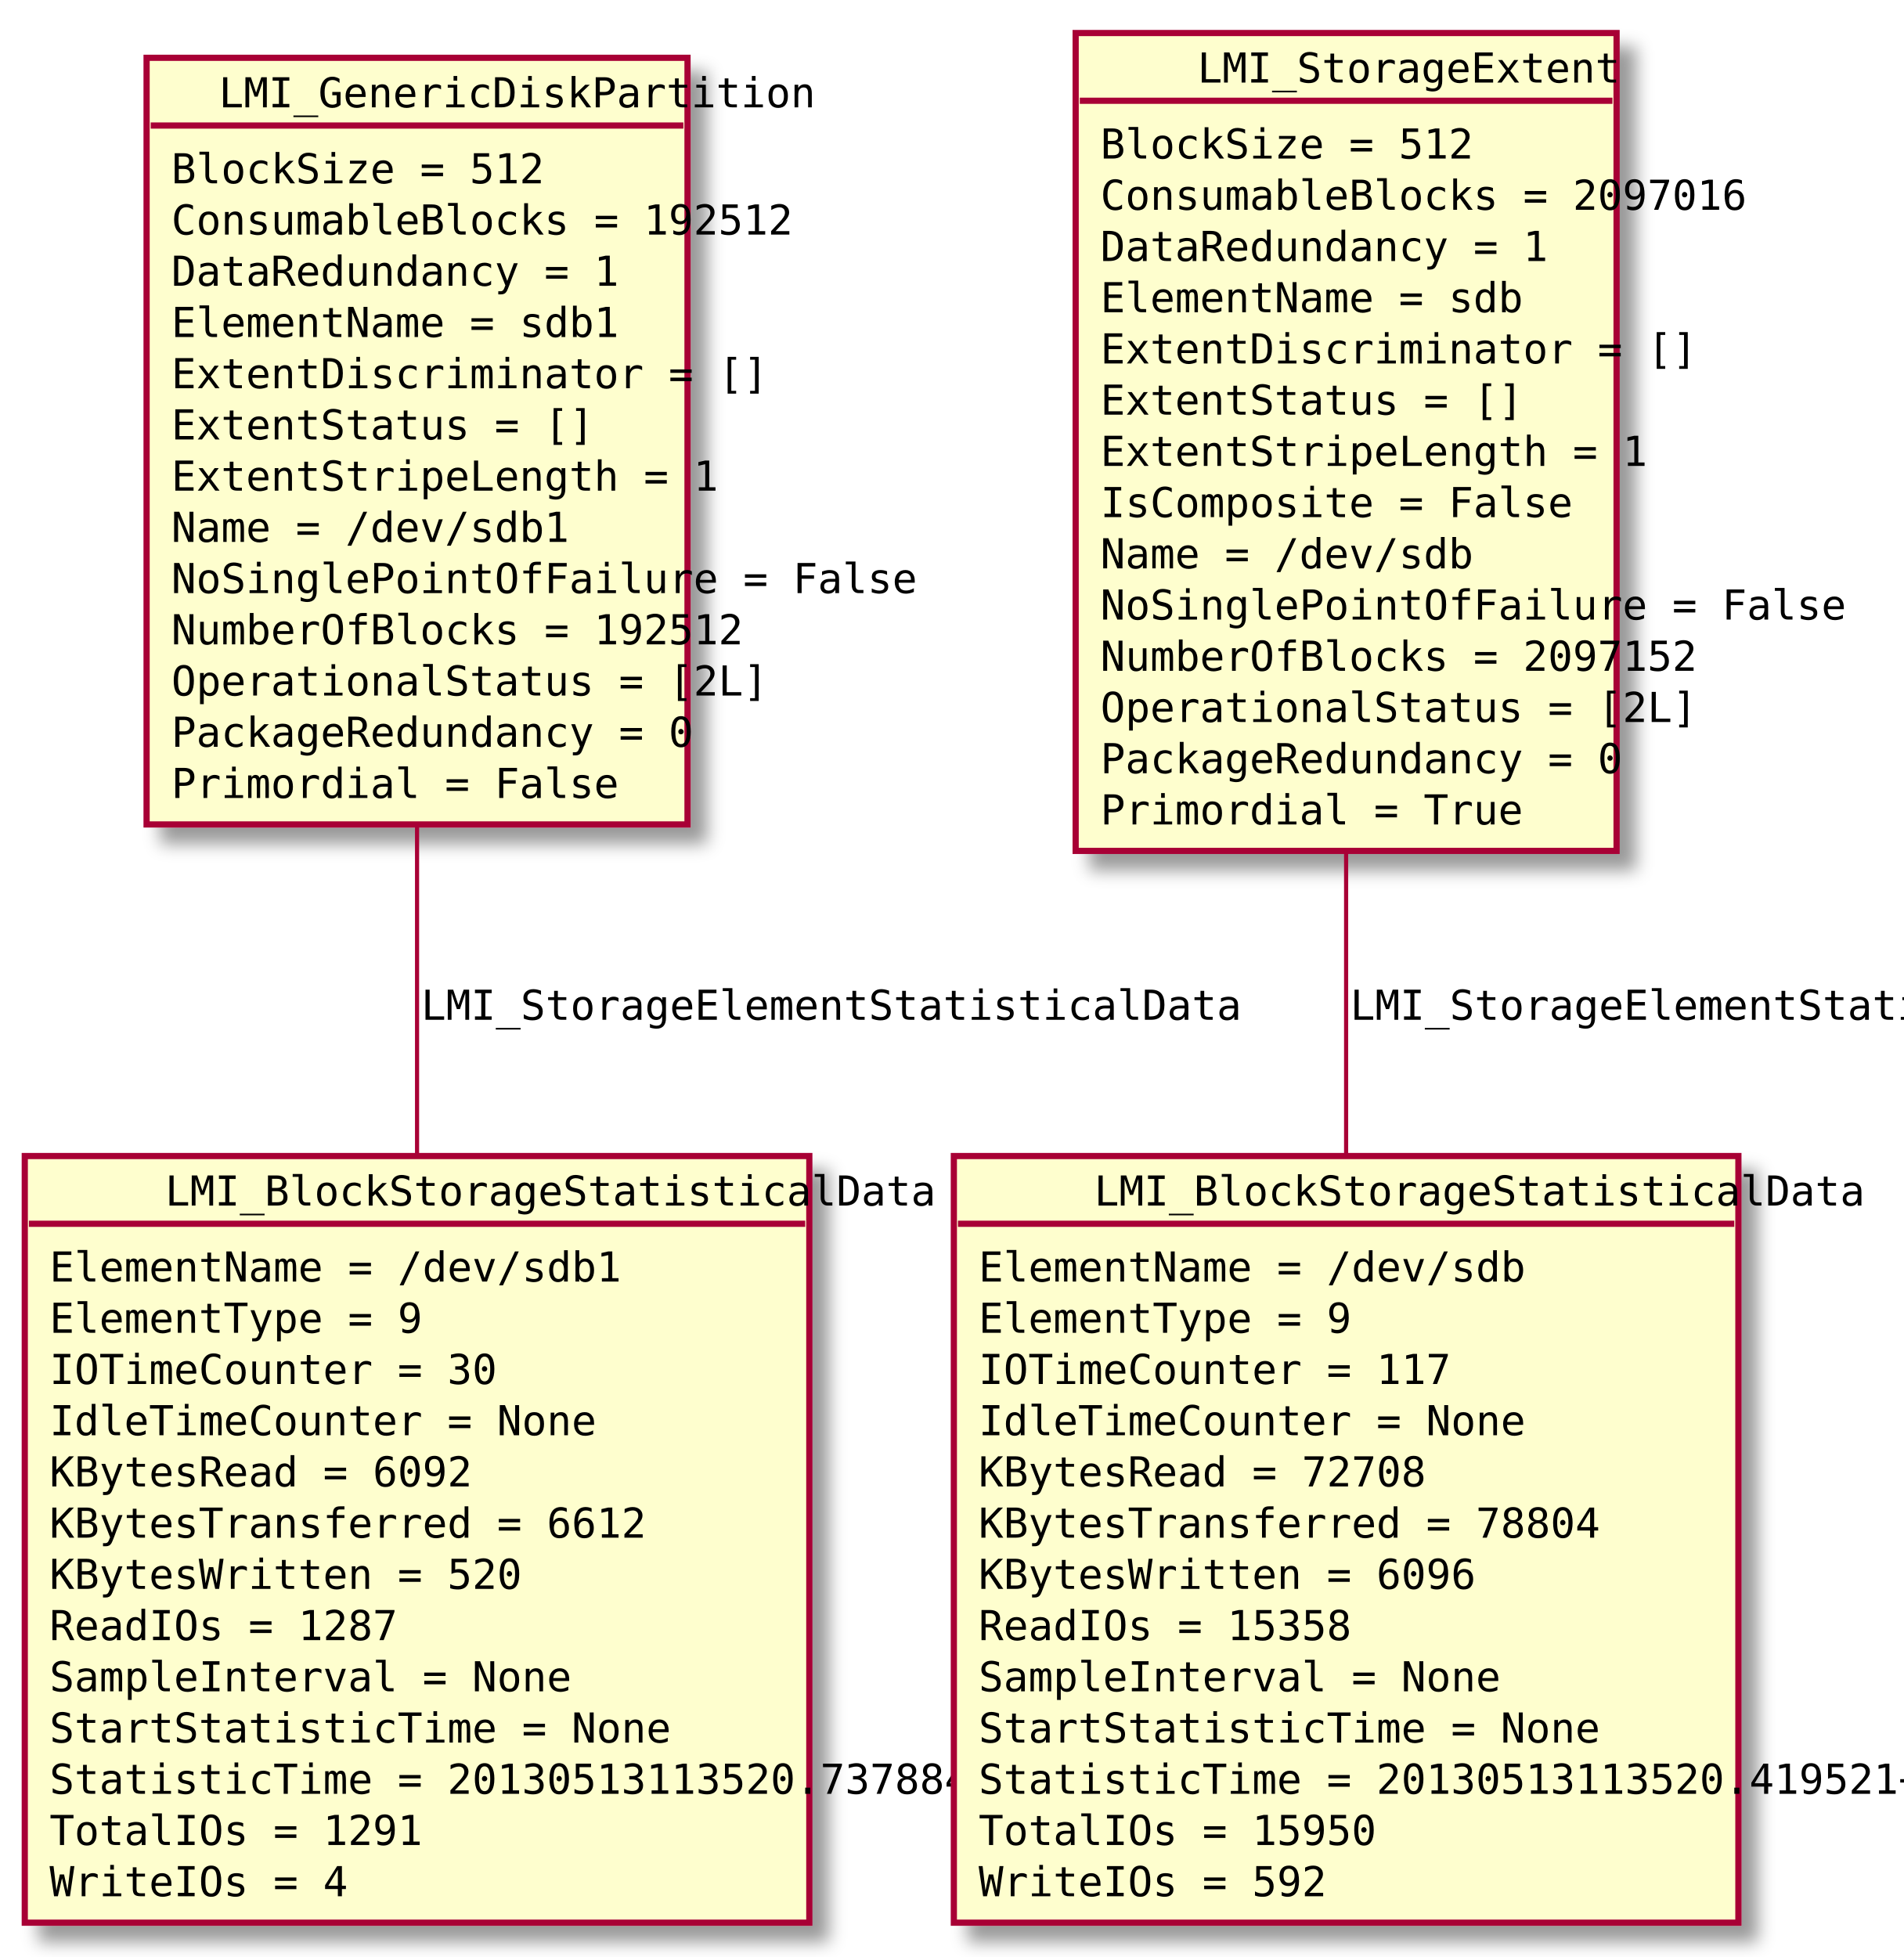
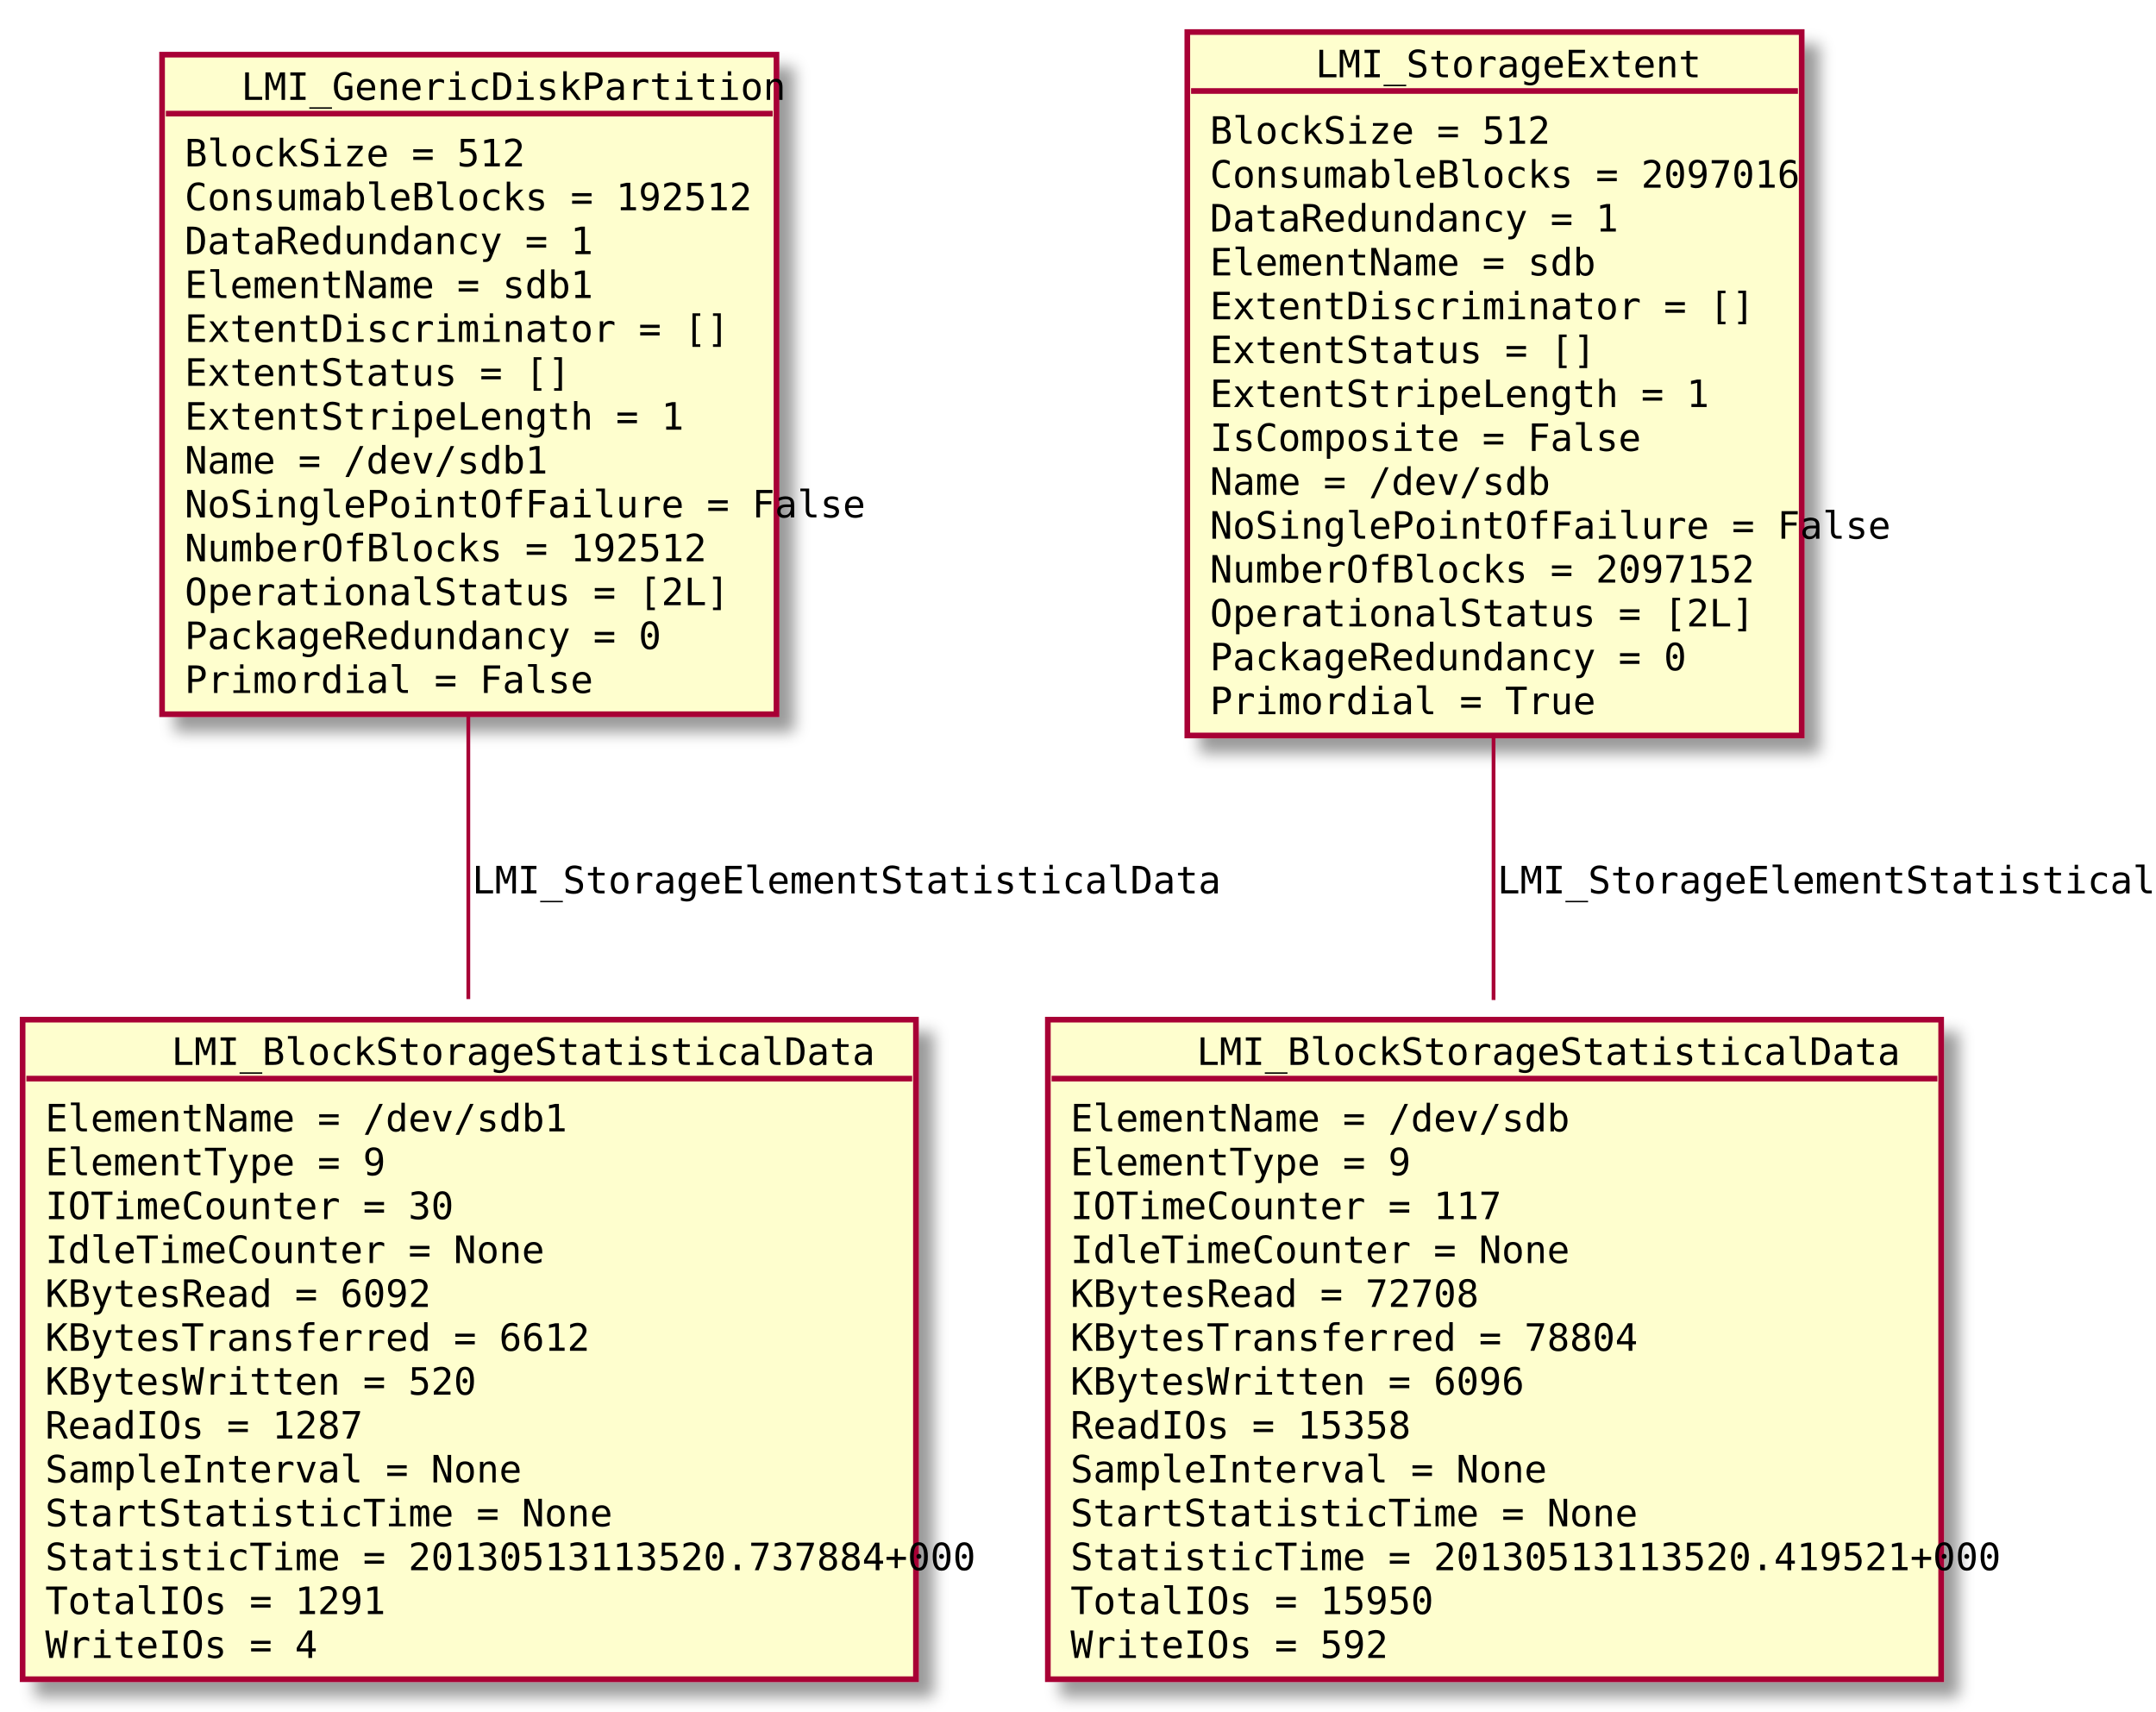
- <svg xmlns="http://www.w3.org/2000/svg" height="474pt" style="width:461px;height:474px;" version="1.1" viewBox="0 0 461 474" width="461pt">
+ <svg xmlns="http://www.w3.org/2000/svg" height="454pt" style="width:572px;height:454px;" version="1.1" viewBox="0 0 572 454" width="572pt">
  <defs>
    <filter height="300%" id="f1" width="300%" x="-1" y="-1">
-       <feGaussianBlur result="blurOut" stdDeviation="2.0" />
+       <feGaussianBlur result="blurOut" stdDeviation="2" />
      <feColorMatrix in="blurOut" result="blurOut2" type="matrix" values="0 0 0 0 0 0 0 0 0 0 0 0 0 0 0 0 0 0 .4 0" />
-       <feOffset dx="4.0" dy="4.0" in="blurOut2" result="blurOut3" />
+       <feOffset dx="4" dy="4" in="blurOut2" result="blurOut3" />
      <feBlend in="SourceGraphic" in2="blurOut3" mode="normal" />
    </filter>
  </defs>
  <g>
-     <rect fill="#FEFECE" filter="url(#f1)" height="185.688" style="stroke: #A80036; stroke-width: 1.5;" width="190" x="6" y="280" />
-     <text fill="#000000" font-family="Monospace" font-size="10" lengthAdjust="spacingAndGlyphs" textLength="122" x="40" y="292">LMI_BlockStorageStatisticalData</text>
-     <line style="stroke: #A80036; stroke-width: 1.5;" x1="7" x2="195" y1="296.406" y2="296.406" />
-     <text fill="#000000" font-family="Monospace" font-size="10" lengthAdjust="spacingAndGlyphs" textLength="100" x="12" y="310.406">ElementName = /dev/sdb1</text>
-     <text fill="#000000" font-family="Monospace" font-size="10" lengthAdjust="spacingAndGlyphs" textLength="64" x="12" y="322.812">ElementType = 9</text>
-     <text fill="#000000" font-family="Monospace" font-size="10" lengthAdjust="spacingAndGlyphs" textLength="77" x="12" y="335.219">IOTimeCounter = 30</text>
-     <text fill="#000000" font-family="Monospace" font-size="10" lengthAdjust="spacingAndGlyphs" textLength="94" x="12" y="347.625">IdleTimeCounter = None</text>
-     <text fill="#000000" font-family="Monospace" font-size="10" lengthAdjust="spacingAndGlyphs" textLength="75" x="12" y="360.031">KBytesRead = 6092</text>
-     <text fill="#000000" font-family="Monospace" font-size="10" lengthAdjust="spacingAndGlyphs" textLength="99" x="12" y="372.438">KBytesTransferred = 6612</text>
-     <text fill="#000000" font-family="Monospace" font-size="10" lengthAdjust="spacingAndGlyphs" textLength="76" x="12" y="384.844">KBytesWritten = 520</text>
-     <text fill="#000000" font-family="Monospace" font-size="10" lengthAdjust="spacingAndGlyphs" textLength="62" x="12" y="397.25">ReadIOs = 1287</text>
-     <text fill="#000000" font-family="Monospace" font-size="10" lengthAdjust="spacingAndGlyphs" textLength="87" x="12" y="409.656">SampleInterval = None</text>
-     <text fill="#000000" font-family="Monospace" font-size="10" lengthAdjust="spacingAndGlyphs" textLength="94" x="12" y="422.062">StartStatisticTime = None</text>
-     <text fill="#000000" font-family="Monospace" font-size="10" lengthAdjust="spacingAndGlyphs" textLength="178" x="12" y="434.469">StatisticTime = 20130513113520.737884+000</text>
-     <text fill="#000000" font-family="Monospace" font-size="10" lengthAdjust="spacingAndGlyphs" textLength="60" x="12" y="446.875">TotalIOs = 1291</text>
-     <text fill="#000000" font-family="Monospace" font-size="10" lengthAdjust="spacingAndGlyphs" textLength="46" x="12" y="459.281">WriteIOs = 4</text>
-     <rect fill="#FEFECE" filter="url(#f1)" height="185.688" style="stroke: #A80036; stroke-width: 1.5;" width="190" x="231" y="280" />
-     <text fill="#000000" font-family="Monospace" font-size="10" lengthAdjust="spacingAndGlyphs" textLength="122" x="265" y="292">LMI_BlockStorageStatisticalData</text>
-     <line style="stroke: #A80036; stroke-width: 1.5;" x1="232" x2="420" y1="296.406" y2="296.406" />
-     <text fill="#000000" font-family="Monospace" font-size="10" lengthAdjust="spacingAndGlyphs" textLength="95" x="237" y="310.406">ElementName = /dev/sdb</text>
-     <text fill="#000000" font-family="Monospace" font-size="10" lengthAdjust="spacingAndGlyphs" textLength="64" x="237" y="322.812">ElementType = 9</text>
-     <text fill="#000000" font-family="Monospace" font-size="10" lengthAdjust="spacingAndGlyphs" textLength="82" x="237" y="335.219">IOTimeCounter = 117</text>
-     <text fill="#000000" font-family="Monospace" font-size="10" lengthAdjust="spacingAndGlyphs" textLength="94" x="237" y="347.625">IdleTimeCounter = None</text>
-     <text fill="#000000" font-family="Monospace" font-size="10" lengthAdjust="spacingAndGlyphs" textLength="80" x="237" y="360.031">KBytesRead = 72708</text>
-     <text fill="#000000" font-family="Monospace" font-size="10" lengthAdjust="spacingAndGlyphs" textLength="104" x="237" y="372.438">KBytesTransferred = 78804</text>
-     <text fill="#000000" font-family="Monospace" font-size="10" lengthAdjust="spacingAndGlyphs" textLength="81" x="237" y="384.844">KBytesWritten = 6096</text>
-     <text fill="#000000" font-family="Monospace" font-size="10" lengthAdjust="spacingAndGlyphs" textLength="67" x="237" y="397.25">ReadIOs = 15358</text>
-     <text fill="#000000" font-family="Monospace" font-size="10" lengthAdjust="spacingAndGlyphs" textLength="87" x="237" y="409.656">SampleInterval = None</text>
-     <text fill="#000000" font-family="Monospace" font-size="10" lengthAdjust="spacingAndGlyphs" textLength="94" x="237" y="422.062">StartStatisticTime = None</text>
-     <text fill="#000000" font-family="Monospace" font-size="10" lengthAdjust="spacingAndGlyphs" textLength="178" x="237" y="434.469">StatisticTime = 20130513113520.419521+000</text>
-     <text fill="#000000" font-family="Monospace" font-size="10" lengthAdjust="spacingAndGlyphs" textLength="65" x="237" y="446.875">TotalIOs = 15950</text>
-     <text fill="#000000" font-family="Monospace" font-size="10" lengthAdjust="spacingAndGlyphs" textLength="56" x="237" y="459.281">WriteIOs = 592</text>
-     <rect fill="#FEFECE" filter="url(#f1)" height="198.094" style="stroke: #A80036; stroke-width: 1.5;" width="131" x="260.5" y="8" />
-     <text fill="#000000" font-family="Monospace" font-size="10" lengthAdjust="spacingAndGlyphs" textLength="72" x="290" y="20">LMI_StorageExtent</text>
-     <line style="stroke: #A80036; stroke-width: 1.5;" x1="261.5" x2="390.5" y1="24.406" y2="24.406" />
-     <text fill="#000000" font-family="Monospace" font-size="10" lengthAdjust="spacingAndGlyphs" textLength="60" x="266.5" y="38.406">BlockSize = 512</text>
-     <text fill="#000000" font-family="Monospace" font-size="10" lengthAdjust="spacingAndGlyphs" textLength="117" x="266.5" y="50.812">ConsumableBlocks = 2097016</text>
-     <text fill="#000000" font-family="Monospace" font-size="10" lengthAdjust="spacingAndGlyphs" textLength="81" x="266.5" y="63.219">DataRedundancy = 1</text>
-     <text fill="#000000" font-family="Monospace" font-size="10" lengthAdjust="spacingAndGlyphs" textLength="77" x="266.5" y="75.625">ElementName = sdb</text>
-     <text fill="#000000" font-family="Monospace" font-size="10" lengthAdjust="spacingAndGlyphs" textLength="86" x="266.5" y="88.031">ExtentDiscriminator = []</text>
-     <text fill="#000000" font-family="Monospace" font-size="10" lengthAdjust="spacingAndGlyphs" textLength="59" x="266.5" y="100.438">ExtentStatus = []</text>
-     <text fill="#000000" font-family="Monospace" font-size="10" lengthAdjust="spacingAndGlyphs" textLength="86" x="266.5" y="112.844">ExtentStripeLength = 1</text>
-     <text fill="#000000" font-family="Monospace" font-size="10" lengthAdjust="spacingAndGlyphs" textLength="77" x="266.5" y="125.25">IsComposite = False</text>
-     <text fill="#000000" font-family="Monospace" font-size="10" lengthAdjust="spacingAndGlyphs" textLength="64" x="266.5" y="137.656">Name = /dev/sdb</text>
-     <text fill="#000000" font-family="Monospace" font-size="10" lengthAdjust="spacingAndGlyphs" textLength="119" x="266.5" y="150.062">NoSinglePointOfFailure = False</text>
-     <text fill="#000000" font-family="Monospace" font-size="10" lengthAdjust="spacingAndGlyphs" textLength="107" x="266.5" y="162.469">NumberOfBlocks = 2097152</text>
-     <text fill="#000000" font-family="Monospace" font-size="10" lengthAdjust="spacingAndGlyphs" textLength="91" x="266.5" y="174.875">OperationalStatus = [2L]</text>
-     <text fill="#000000" font-family="Monospace" font-size="10" lengthAdjust="spacingAndGlyphs" textLength="96" x="266.5" y="187.281">PackageRedundancy = 0</text>
-     <text fill="#000000" font-family="Monospace" font-size="10" lengthAdjust="spacingAndGlyphs" textLength="66" x="266.5" y="199.688">Primordial = True</text>
-     <rect fill="#FEFECE" filter="url(#f1)" height="185.688" style="stroke: #A80036; stroke-width: 1.5;" width="131" x="35.5" y="14" />
-     <text fill="#000000" font-family="Monospace" font-size="10" lengthAdjust="spacingAndGlyphs" textLength="96" x="53" y="26">LMI_GenericDiskPartition</text>
-     <line style="stroke: #A80036; stroke-width: 1.5;" x1="36.5" x2="165.5" y1="30.406" y2="30.406" />
-     <text fill="#000000" font-family="Monospace" font-size="10" lengthAdjust="spacingAndGlyphs" textLength="60" x="41.5" y="44.406">BlockSize = 512</text>
-     <text fill="#000000" font-family="Monospace" font-size="10" lengthAdjust="spacingAndGlyphs" textLength="112" x="41.5" y="56.812">ConsumableBlocks = 192512</text>
-     <text fill="#000000" font-family="Monospace" font-size="10" lengthAdjust="spacingAndGlyphs" textLength="81" x="41.5" y="69.219">DataRedundancy = 1</text>
-     <text fill="#000000" font-family="Monospace" font-size="10" lengthAdjust="spacingAndGlyphs" textLength="82" x="41.5" y="81.625">ElementName = sdb1</text>
-     <text fill="#000000" font-family="Monospace" font-size="10" lengthAdjust="spacingAndGlyphs" textLength="86" x="41.5" y="94.031">ExtentDiscriminator = []</text>
-     <text fill="#000000" font-family="Monospace" font-size="10" lengthAdjust="spacingAndGlyphs" textLength="59" x="41.5" y="106.438">ExtentStatus = []</text>
-     <text fill="#000000" font-family="Monospace" font-size="10" lengthAdjust="spacingAndGlyphs" textLength="86" x="41.5" y="118.844">ExtentStripeLength = 1</text>
-     <text fill="#000000" font-family="Monospace" font-size="10" lengthAdjust="spacingAndGlyphs" textLength="69" x="41.5" y="131.25">Name = /dev/sdb1</text>
-     <text fill="#000000" font-family="Monospace" font-size="10" lengthAdjust="spacingAndGlyphs" textLength="119" x="41.5" y="143.656">NoSinglePointOfFailure = False</text>
-     <text fill="#000000" font-family="Monospace" font-size="10" lengthAdjust="spacingAndGlyphs" textLength="102" x="41.5" y="156.062">NumberOfBlocks = 192512</text>
-     <text fill="#000000" font-family="Monospace" font-size="10" lengthAdjust="spacingAndGlyphs" textLength="91" x="41.5" y="168.469">OperationalStatus = [2L]</text>
-     <text fill="#000000" font-family="Monospace" font-size="10" lengthAdjust="spacingAndGlyphs" textLength="96" x="41.5" y="180.875">PackageRedundancy = 0</text>
-     <text fill="#000000" font-family="Monospace" font-size="10" lengthAdjust="spacingAndGlyphs" textLength="69" x="41.5" y="193.281">Primordial = False</text>
-     <path d="M326,206.304 C326,230.346 326,255.987 326,279.735 " fill="none" style="stroke: #A80036; stroke-width: 1.0;" />
-     <text fill="#000000" font-family="Monospace" font-size="10" lengthAdjust="spacingAndGlyphs" textLength="133" x="327" y="247">LMI_StorageElementStatisticalData</text>
-     <path d="M101,200.334 C101,226.058 101,253.997 101,279.718 " fill="none" style="stroke: #A80036; stroke-width: 1.0;" />
-     <text fill="#000000" font-family="Monospace" font-size="10" lengthAdjust="spacingAndGlyphs" textLength="133" x="102" y="247">LMI_StorageElementStatisticalData</text>
+     <rect fill="#FEFECE" filter="url(#f1)" height="174.969" style="stroke: #A80036; stroke-width: 1.5;" width="237" x="6" y="270.5" />
+     <text fill="#000000" font-family="Monospace" font-size="10" lengthAdjust="spacingAndGlyphs" textLength="158" x="45.5" y="282.5">LMI_BlockStorageStatisticalData</text>
+     <line style="stroke: #A80036; stroke-width: 1.5;" x1="7" x2="242" y1="286.141" y2="286.141" />
+     <text fill="#000000" font-family="Monospace" font-size="10" lengthAdjust="spacingAndGlyphs" textLength="132" x="12" y="300.141">ElementName = /dev/sdb1</text>
+     <text fill="#000000" font-family="Monospace" font-size="10" lengthAdjust="spacingAndGlyphs" textLength="84" x="12" y="311.781">ElementType = 9</text>
+     <text fill="#000000" font-family="Monospace" font-size="10" lengthAdjust="spacingAndGlyphs" textLength="100" x="12" y="323.422">IOTimeCounter = 30</text>
+     <text fill="#000000" font-family="Monospace" font-size="10" lengthAdjust="spacingAndGlyphs" textLength="120" x="12" y="335.062">IdleTimeCounter = None</text>
+     <text fill="#000000" font-family="Monospace" font-size="10" lengthAdjust="spacingAndGlyphs" textLength="98" x="12" y="346.703">KBytesRead = 6092</text>
+     <text fill="#000000" font-family="Monospace" font-size="10" lengthAdjust="spacingAndGlyphs" textLength="129" x="12" y="358.344">KBytesTransferred = 6612</text>
+     <text fill="#000000" font-family="Monospace" font-size="10" lengthAdjust="spacingAndGlyphs" textLength="102" x="12" y="369.984">KBytesWritten = 520</text>
+     <text fill="#000000" font-family="Monospace" font-size="10" lengthAdjust="spacingAndGlyphs" textLength="79" x="12" y="381.625">ReadIOs = 1287</text>
+     <text fill="#000000" font-family="Monospace" font-size="10" lengthAdjust="spacingAndGlyphs" textLength="114" x="12" y="393.266">SampleInterval = None</text>
+     <text fill="#000000" font-family="Monospace" font-size="10" lengthAdjust="spacingAndGlyphs" textLength="127" x="12" y="404.906">StartStatisticTime = None</text>
+     <text fill="#000000" font-family="Monospace" font-size="10" lengthAdjust="spacingAndGlyphs" textLength="225" x="12" y="416.547">StatisticTime = 20130513113520.737884+000</text>
+     <text fill="#000000" font-family="Monospace" font-size="10" lengthAdjust="spacingAndGlyphs" textLength="77" x="12" y="428.188">TotalIOs = 1291</text>
+     <text fill="#000000" font-family="Monospace" font-size="10" lengthAdjust="spacingAndGlyphs" textLength="61" x="12" y="439.828">WriteIOs = 4</text>
+     <rect fill="#FEFECE" filter="url(#f1)" height="174.969" style="stroke: #A80036; stroke-width: 1.5;" width="237" x="278" y="270.5" />
+     <text fill="#000000" font-family="Monospace" font-size="10" lengthAdjust="spacingAndGlyphs" textLength="158" x="317.5" y="282.5">LMI_BlockStorageStatisticalData</text>
+     <line style="stroke: #A80036; stroke-width: 1.5;" x1="279" x2="514" y1="286.141" y2="286.141" />
+     <text fill="#000000" font-family="Monospace" font-size="10" lengthAdjust="spacingAndGlyphs" textLength="126" x="284" y="300.141">ElementName = /dev/sdb</text>
+     <text fill="#000000" font-family="Monospace" font-size="10" lengthAdjust="spacingAndGlyphs" textLength="84" x="284" y="311.781">ElementType = 9</text>
+     <text fill="#000000" font-family="Monospace" font-size="10" lengthAdjust="spacingAndGlyphs" textLength="106" x="284" y="323.422">IOTimeCounter = 117</text>
+     <text fill="#000000" font-family="Monospace" font-size="10" lengthAdjust="spacingAndGlyphs" textLength="120" x="284" y="335.062">IdleTimeCounter = None</text>
+     <text fill="#000000" font-family="Monospace" font-size="10" lengthAdjust="spacingAndGlyphs" textLength="104" x="284" y="346.703">KBytesRead = 72708</text>
+     <text fill="#000000" font-family="Monospace" font-size="10" lengthAdjust="spacingAndGlyphs" textLength="135" x="284" y="358.344">KBytesTransferred = 78804</text>
+     <text fill="#000000" font-family="Monospace" font-size="10" lengthAdjust="spacingAndGlyphs" textLength="108" x="284" y="369.984">KBytesWritten = 6096</text>
+     <text fill="#000000" font-family="Monospace" font-size="10" lengthAdjust="spacingAndGlyphs" textLength="85" x="284" y="381.625">ReadIOs = 15358</text>
+     <text fill="#000000" font-family="Monospace" font-size="10" lengthAdjust="spacingAndGlyphs" textLength="114" x="284" y="393.266">SampleInterval = None</text>
+     <text fill="#000000" font-family="Monospace" font-size="10" lengthAdjust="spacingAndGlyphs" textLength="127" x="284" y="404.906">StartStatisticTime = None</text>
+     <text fill="#000000" font-family="Monospace" font-size="10" lengthAdjust="spacingAndGlyphs" textLength="225" x="284" y="416.547">StatisticTime = 20130513113520.419521+000</text>
+     <text fill="#000000" font-family="Monospace" font-size="10" lengthAdjust="spacingAndGlyphs" textLength="83" x="284" y="428.188">TotalIOs = 15950</text>
+     <text fill="#000000" font-family="Monospace" font-size="10" lengthAdjust="spacingAndGlyphs" textLength="73" x="284" y="439.828">WriteIOs = 592</text>
+     <rect fill="#FEFECE" filter="url(#f1)" height="186.609" style="stroke: #A80036; stroke-width: 1.5;" width="163" x="315" y="8.5" />
+     <text fill="#000000" font-family="Monospace" font-size="10" lengthAdjust="spacingAndGlyphs" textLength="95" x="349" y="20.5">LMI_StorageExtent</text>
+     <line style="stroke: #A80036; stroke-width: 1.5;" x1="316" x2="477" y1="24.141" y2="24.141" />
+     <text fill="#000000" font-family="Monospace" font-size="10" lengthAdjust="spacingAndGlyphs" textLength="77" x="321" y="38.141">BlockSize = 512</text>
+     <text fill="#000000" font-family="Monospace" font-size="10" lengthAdjust="spacingAndGlyphs" textLength="147" x="321" y="49.781">ConsumableBlocks = 2097016</text>
+     <text fill="#000000" font-family="Monospace" font-size="10" lengthAdjust="spacingAndGlyphs" textLength="104" x="321" y="61.422">DataRedundancy = 1</text>
+     <text fill="#000000" font-family="Monospace" font-size="10" lengthAdjust="spacingAndGlyphs" textLength="102" x="321" y="73.062">ElementName = sdb</text>
+     <text fill="#000000" font-family="Monospace" font-size="10" lengthAdjust="spacingAndGlyphs" textLength="119" x="321" y="84.703">ExtentDiscriminator = []</text>
+     <text fill="#000000" font-family="Monospace" font-size="10" lengthAdjust="spacingAndGlyphs" textLength="87" x="321" y="96.344">ExtentStatus = []</text>
+     <text fill="#000000" font-family="Monospace" font-size="10" lengthAdjust="spacingAndGlyphs" textLength="116" x="321" y="107.984">ExtentStripeLength = 1</text>
+     <text fill="#000000" font-family="Monospace" font-size="10" lengthAdjust="spacingAndGlyphs" textLength="100" x="321" y="119.625">IsComposite = False</text>
+     <text fill="#000000" font-family="Monospace" font-size="10" lengthAdjust="spacingAndGlyphs" textLength="85" x="321" y="131.266">Name = /dev/sdb</text>
+     <text fill="#000000" font-family="Monospace" font-size="10" lengthAdjust="spacingAndGlyphs" textLength="151" x="321" y="142.906">NoSinglePointOfFailure = False</text>
+     <text fill="#000000" font-family="Monospace" font-size="10" lengthAdjust="spacingAndGlyphs" textLength="138" x="321" y="154.547">NumberOfBlocks = 2097152</text>
+     <text fill="#000000" font-family="Monospace" font-size="10" lengthAdjust="spacingAndGlyphs" textLength="122" x="321" y="166.188">OperationalStatus = [2L]</text>
+     <text fill="#000000" font-family="Monospace" font-size="10" lengthAdjust="spacingAndGlyphs" textLength="121" x="321" y="177.828">PackageRedundancy = 0</text>
+     <text fill="#000000" font-family="Monospace" font-size="10" lengthAdjust="spacingAndGlyphs" textLength="84" x="321" y="189.469">Primordial = True</text>
+     <rect fill="#FEFECE" filter="url(#f1)" height="174.969" style="stroke: #A80036; stroke-width: 1.5;" width="163" x="43" y="14.5" />
+     <text fill="#000000" font-family="Monospace" font-size="10" lengthAdjust="spacingAndGlyphs" textLength="121" x="64" y="26.5">LMI_GenericDiskPartition</text>
+     <line style="stroke: #A80036; stroke-width: 1.5;" x1="44" x2="205" y1="30.141" y2="30.141" />
+     <text fill="#000000" font-family="Monospace" font-size="10" lengthAdjust="spacingAndGlyphs" textLength="77" x="49" y="44.141">BlockSize = 512</text>
+     <text fill="#000000" font-family="Monospace" font-size="10" lengthAdjust="spacingAndGlyphs" textLength="141" x="49" y="55.781">ConsumableBlocks = 192512</text>
+     <text fill="#000000" font-family="Monospace" font-size="10" lengthAdjust="spacingAndGlyphs" textLength="104" x="49" y="67.422">DataRedundancy = 1</text>
+     <text fill="#000000" font-family="Monospace" font-size="10" lengthAdjust="spacingAndGlyphs" textLength="108" x="49" y="79.062">ElementName = sdb1</text>
+     <text fill="#000000" font-family="Monospace" font-size="10" lengthAdjust="spacingAndGlyphs" textLength="119" x="49" y="90.703">ExtentDiscriminator = []</text>
+     <text fill="#000000" font-family="Monospace" font-size="10" lengthAdjust="spacingAndGlyphs" textLength="87" x="49" y="102.344">ExtentStatus = []</text>
+     <text fill="#000000" font-family="Monospace" font-size="10" lengthAdjust="spacingAndGlyphs" textLength="116" x="49" y="113.984">ExtentStripeLength = 1</text>
+     <text fill="#000000" font-family="Monospace" font-size="10" lengthAdjust="spacingAndGlyphs" textLength="91" x="49" y="125.625">Name = /dev/sdb1</text>
+     <text fill="#000000" font-family="Monospace" font-size="10" lengthAdjust="spacingAndGlyphs" textLength="151" x="49" y="137.266">NoSinglePointOfFailure = False</text>
+     <text fill="#000000" font-family="Monospace" font-size="10" lengthAdjust="spacingAndGlyphs" textLength="132" x="49" y="148.906">NumberOfBlocks = 192512</text>
+     <text fill="#000000" font-family="Monospace" font-size="10" lengthAdjust="spacingAndGlyphs" textLength="122" x="49" y="160.547">OperationalStatus = [2L]</text>
+     <text fill="#000000" font-family="Monospace" font-size="10" lengthAdjust="spacingAndGlyphs" textLength="121" x="49" y="172.188">PackageRedundancy = 0</text>
+     <text fill="#000000" font-family="Monospace" font-size="10" lengthAdjust="spacingAndGlyphs" textLength="88" x="49" y="183.828">Primordial = False</text>
+     <path d="M396.25,195.778 C396.25,218.439 396.25,242.671 396.25,265.283 " fill="none" style="stroke: #A80036; stroke-width: 1.0;" />
+     <text fill="#000000" font-family="Monospace" font-size="10" lengthAdjust="spacingAndGlyphs" textLength="174" x="397.25" y="237">LMI_StorageElementStatisticalData</text>
+     <path d="M124.25,189.702 C124.25,213.987 124.25,240.465 124.25,265.043 " fill="none" style="stroke: #A80036; stroke-width: 1.0;" />
+     <text fill="#000000" font-family="Monospace" font-size="10" lengthAdjust="spacingAndGlyphs" textLength="174" x="125.25" y="237">LMI_StorageElementStatisticalData</text>
  </g>
</svg>
